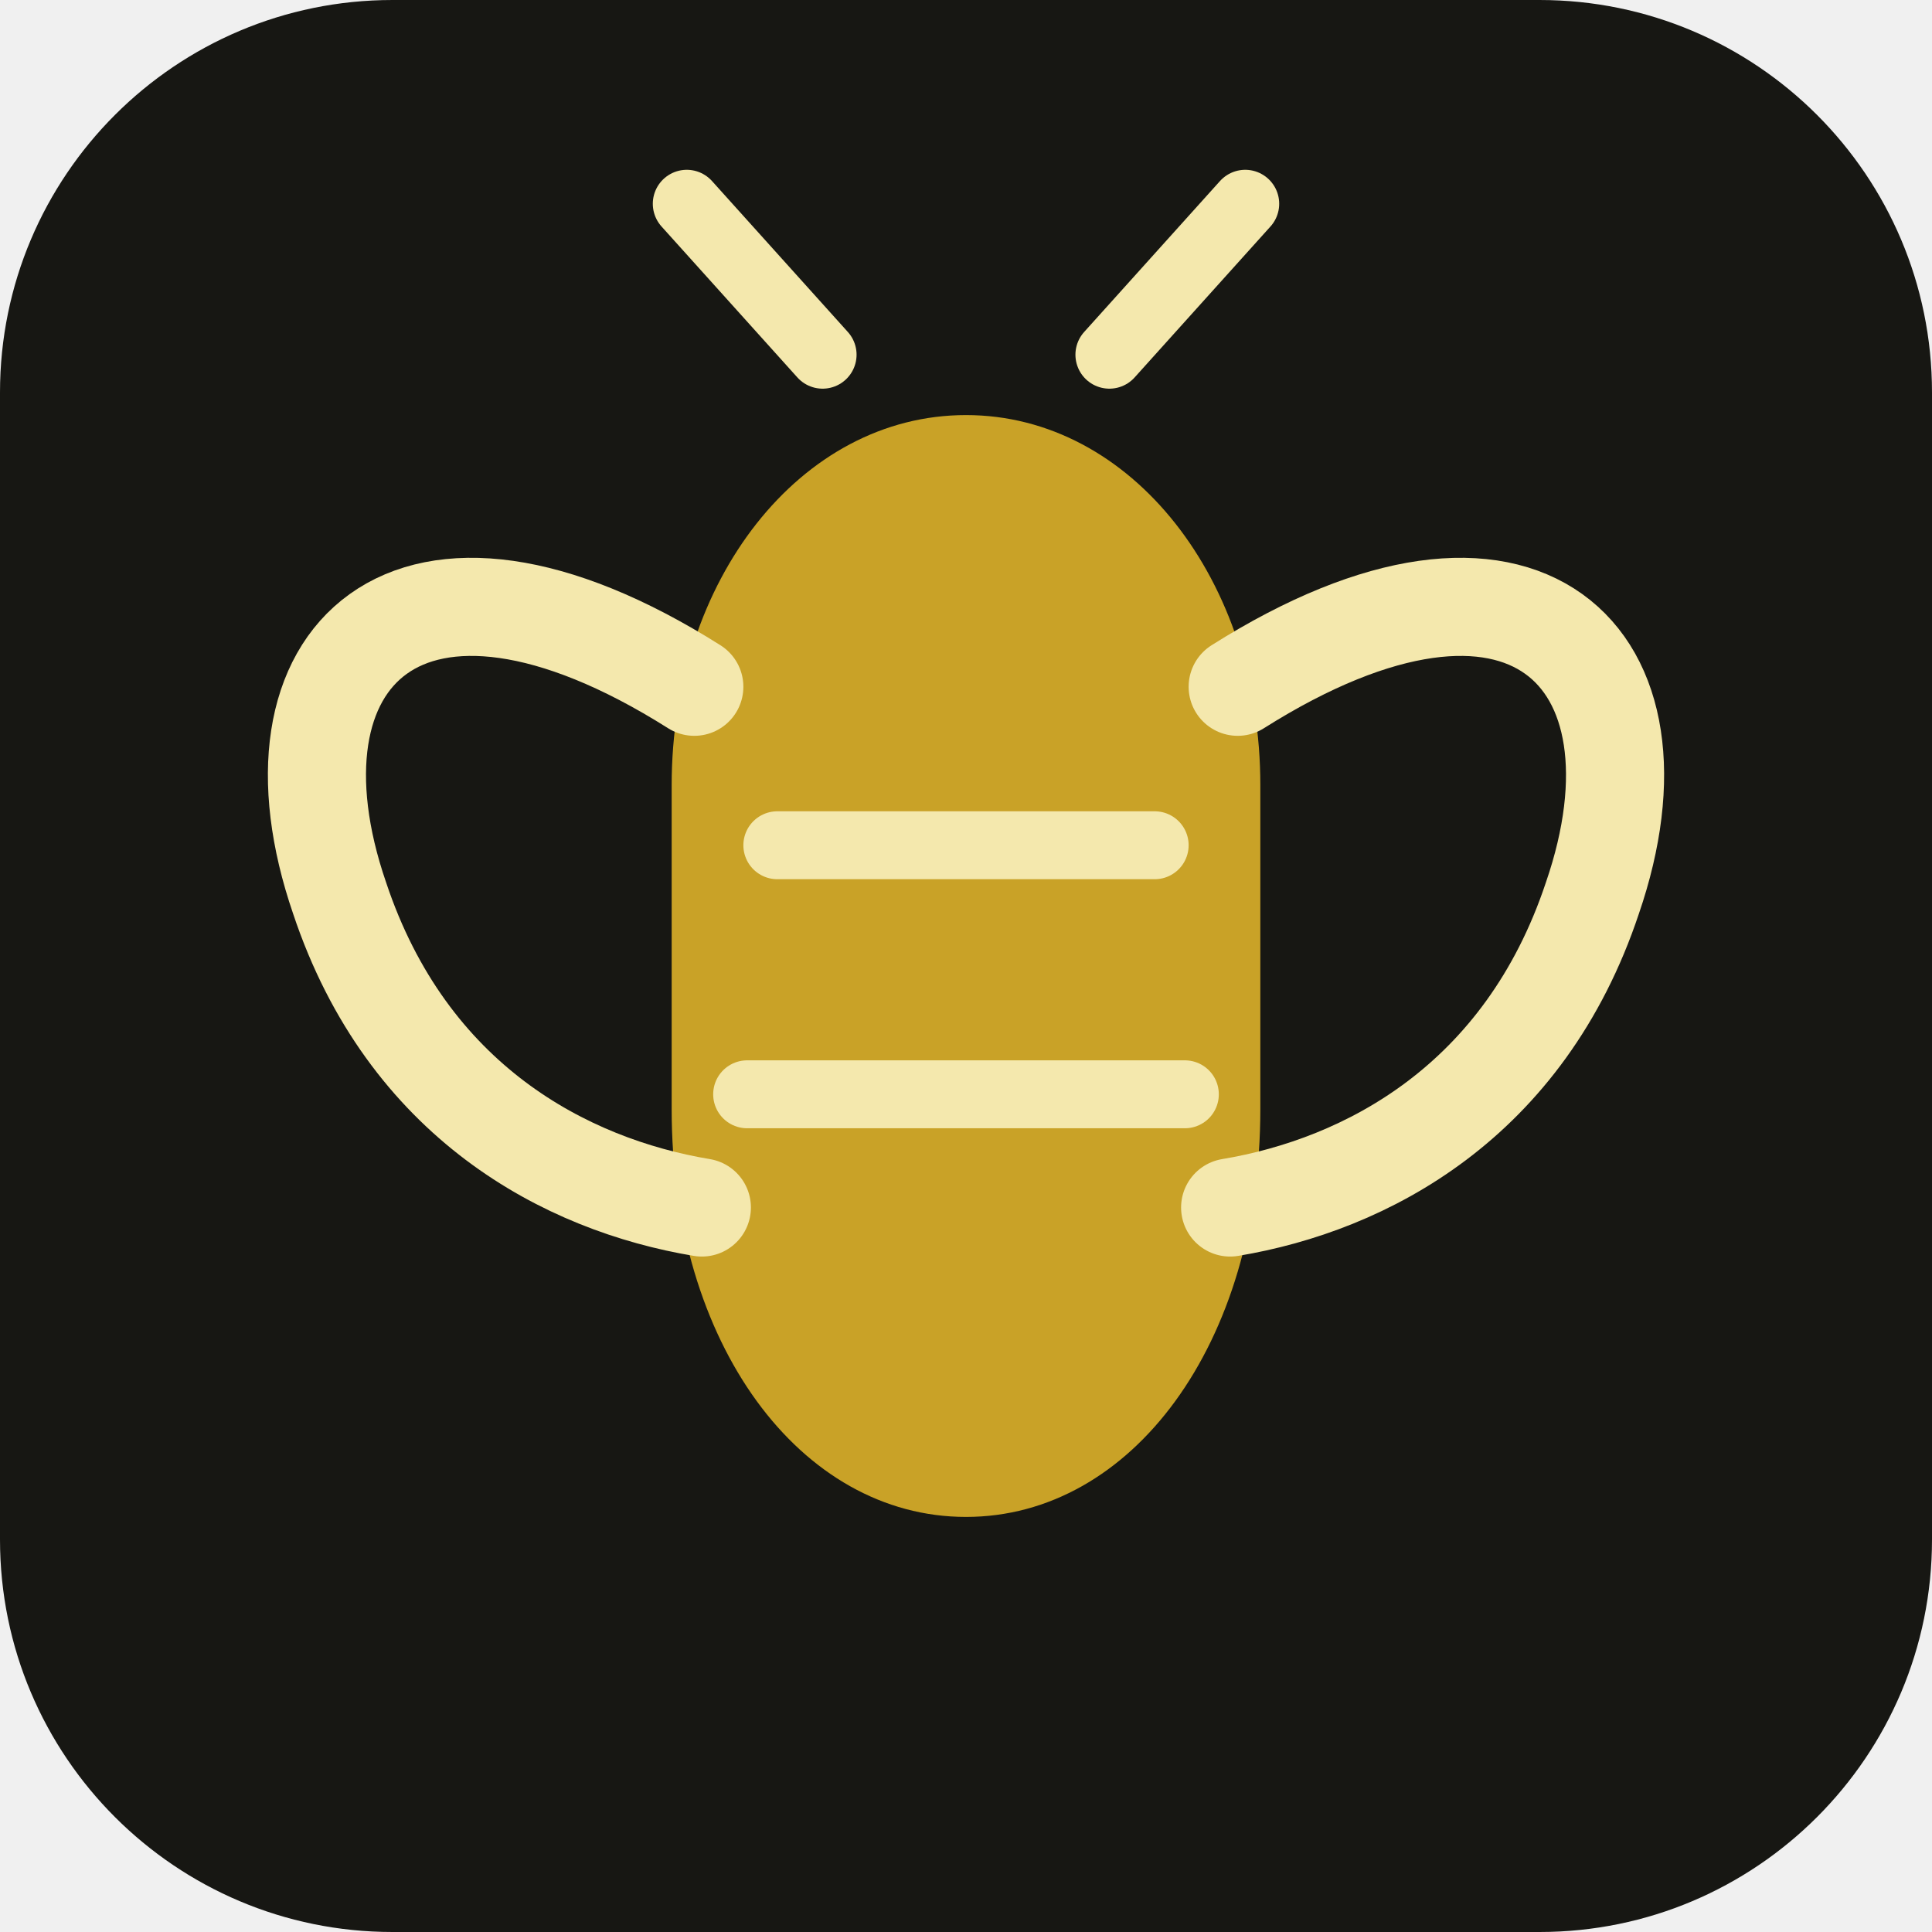
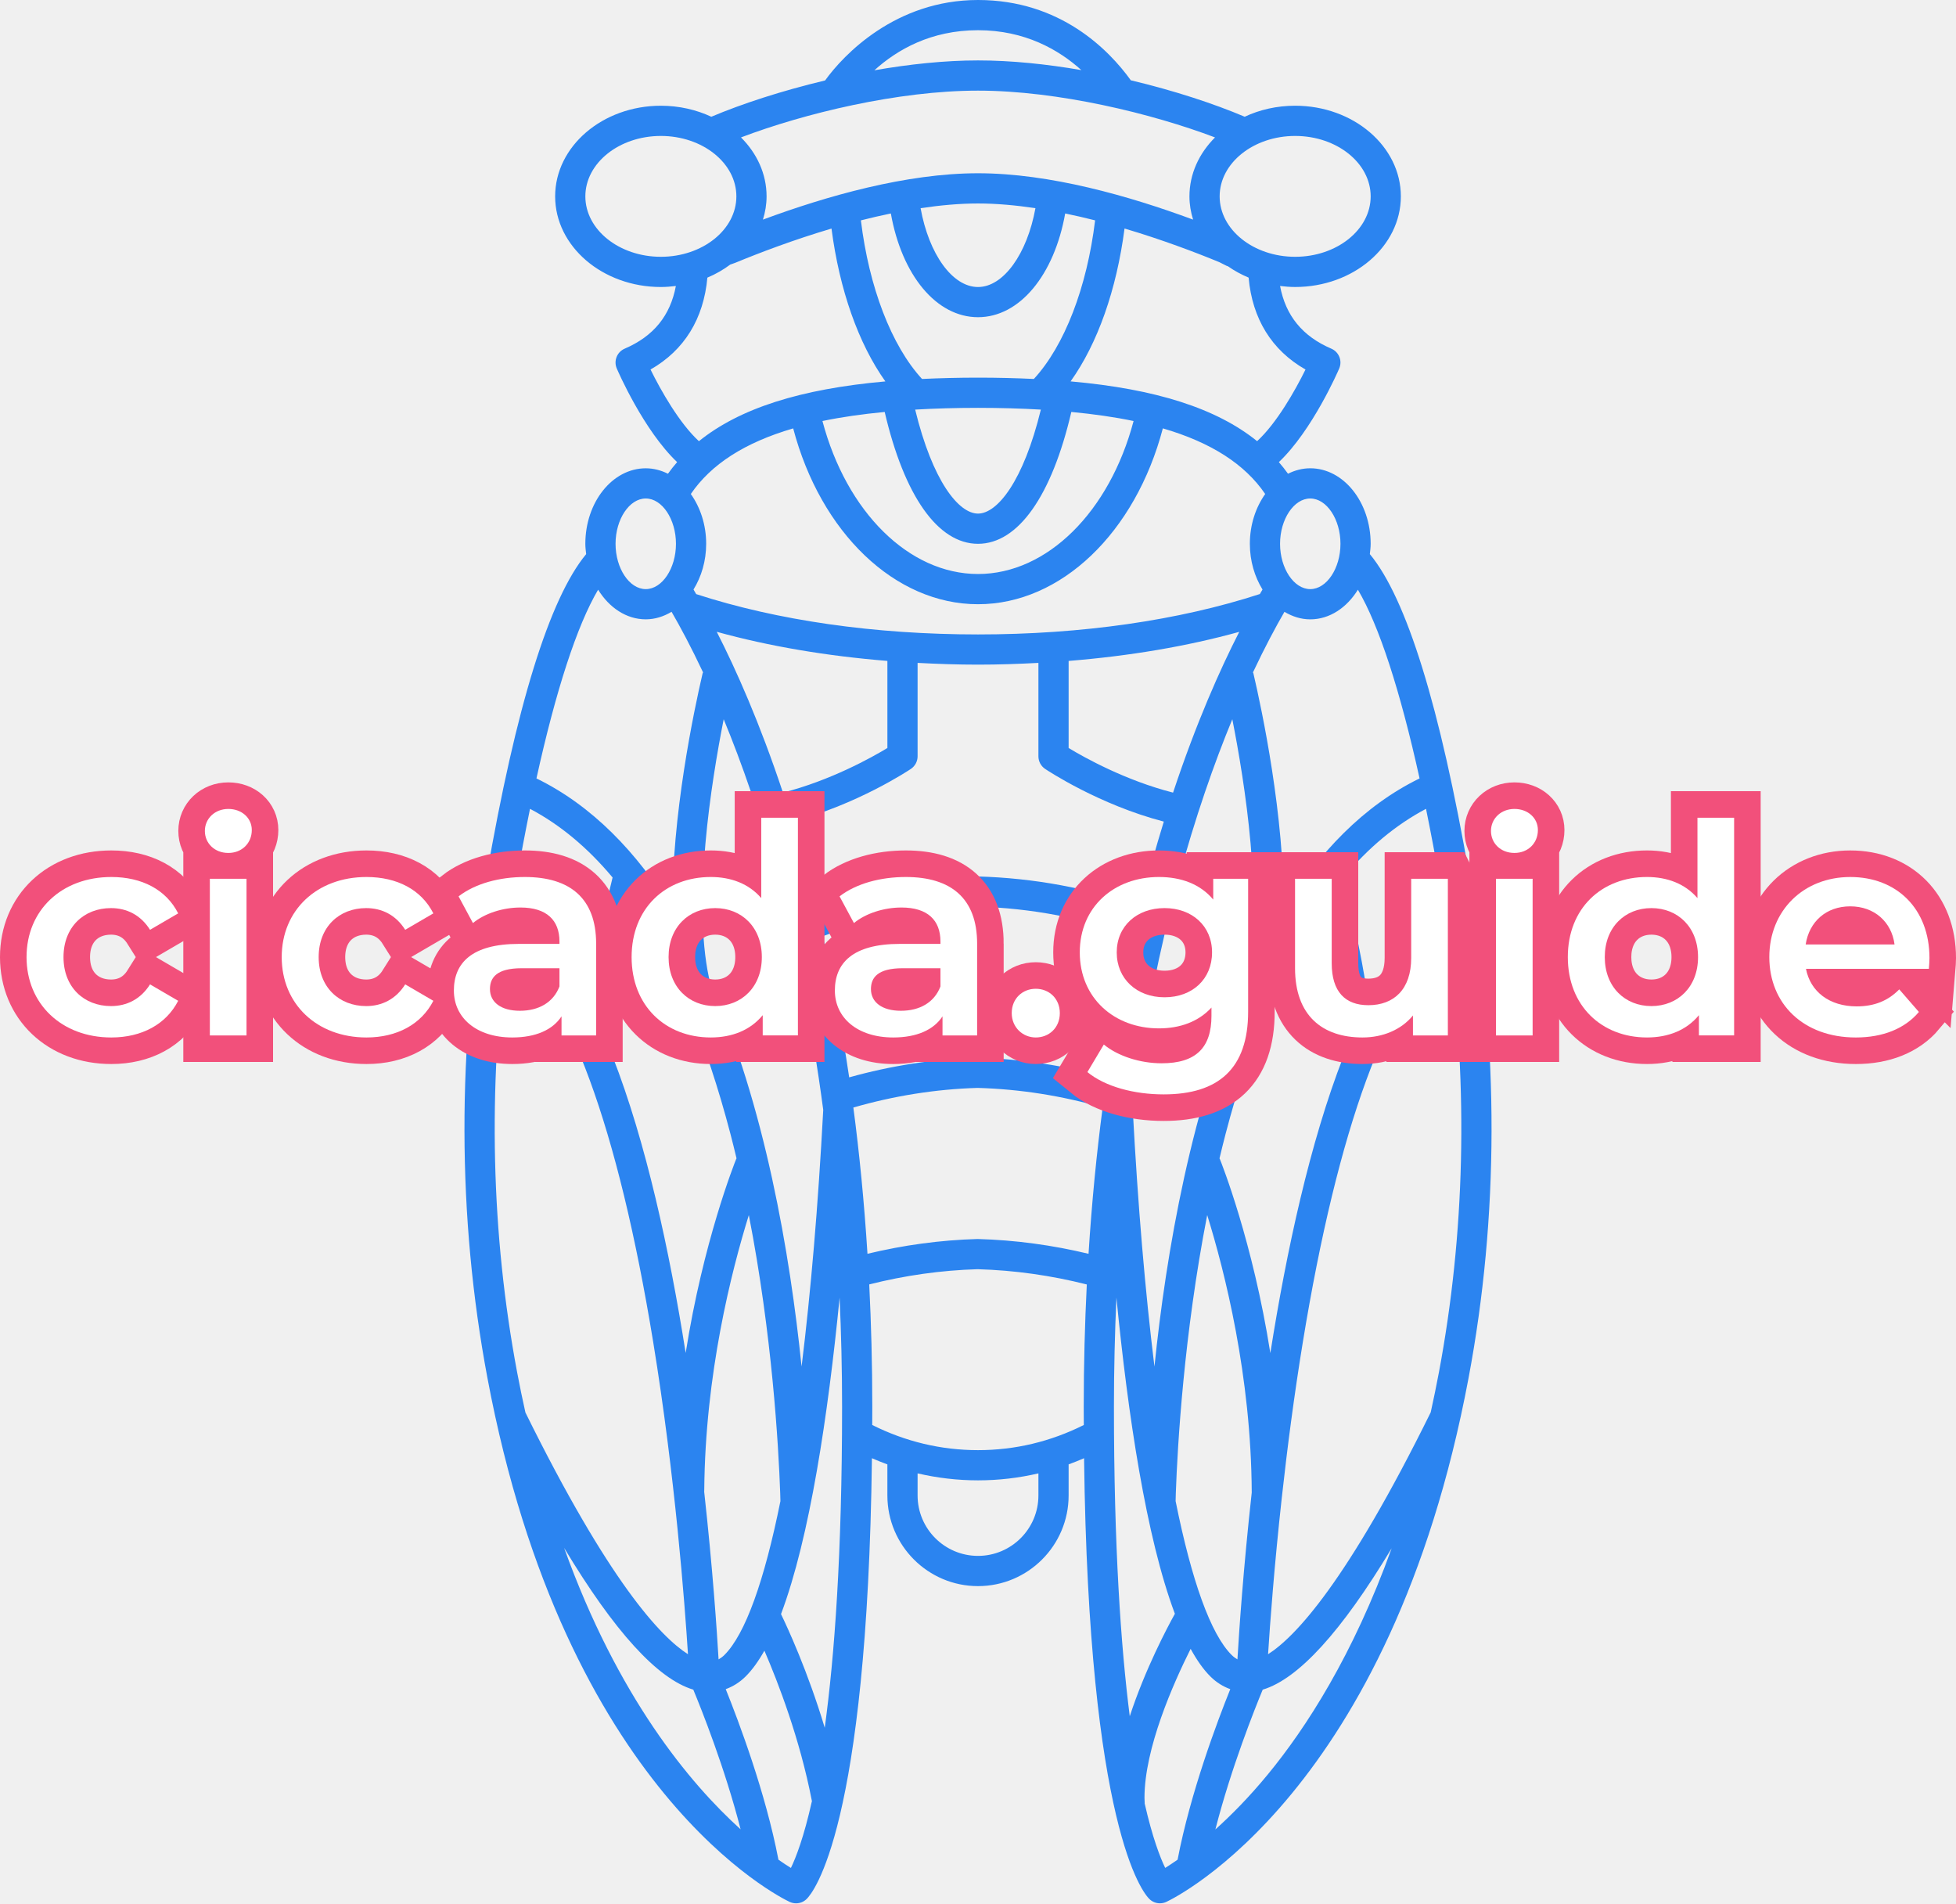
- <svg xmlns="http://www.w3.org/2000/svg" viewBox="0 0 256 256" role="img" aria-labelledby="title">
-   <rect width="256" height="256" rx="52" fill="#171713" />
-   <path d="M128 55c-22 0-39 22-39 49v43c0 31 17 54 39 54s39-23 39-54v-43c0-27-17-49-39-49Z" fill="#C9A227" />
-   <path d="M92 91C54 67 34 87 45 119c9 27 30 38 48 41M164 91c38-24 58-4 47 28-9 27-30 38-48 41" fill="none" stroke="#F4E8AD" stroke-width="13" stroke-linecap="round" />
-   <path d="M109 47 91 27M147 47l18-20M103 112h50M99 145h58" fill="none" stroke="#F4E8AD" stroke-width="9" stroke-linecap="round" />
+ <svg xmlns="http://www.w3.org/2000/svg" viewBox="0 0 3684 3584" role="img" aria-labelledby="title">
+   <defs>
+     <style>
+       .cls-1 {
+         fill: #fff;
+       }
+ 
+       .cls-2 {
+         fill: #2b84f0;
+       }
+ 
+       .cls-3 {
+         fill: #f24b6a;
+         stroke: #f2507b;
+         stroke-miterlimit: 10;
+         stroke-width: 100px;
+       }
+     </style>
+   </defs>
+   <path class="cls-2" d="M2767.59,1649.74c-55.35-319.26-118.47-522.98-187.59-606.35.71-6.43,1.56-12.77,1.56-19.4,0-78.42-51.03-142.22-113.78-142.22-14.82,0-28.9,3.81-41.9,10.27-5.38-7.54-11.18-14.79-17.24-21.85,63.29-60.07,111.47-171.12,113.69-176.33,6.2-14.45-.51-31.17-14.93-37.35-54.36-23.32-86.02-62.15-96.48-118.02,9.3,1.14,18.72,1.93,28.39,1.93,109.77,0,199.11-76.54,199.11-170.67s-89.34-170.67-199.11-170.67c-34.39,0-66.76,7.51-95,20.74-58.2-24.69-133.35-49.35-214.7-68.69-.14-.23-.14-.48-.31-.68C2088.63,94.26,1997.21,0,1841.99,0s-253.44,103.45-287.97,151.49c-81.95,19.51-157.24,44.2-214.3,68.35-28.25-13.2-60.61-20.74-95.03-20.74-109.77,0-199.11,76.54-199.11,170.67s89.34,170.67,199.11,170.67c9.61,0,19.03-.8,28.27-1.93-10.44,55.81-42.01,94.69-96.37,118.02-14.45,6.17-21.13,22.9-14.93,37.35,2.22,5.21,50.37,116.19,113.66,176.3-6.09,7.05-11.89,14.31-17.29,21.87-12.97-6.46-27.02-10.24-41.81-10.24-62.75,0-113.78,63.8-113.78,142.22,0,6.63.85,12.97,1.56,19.37-69.12,83.4-132.24,287.09-187.59,606.35-56.04,323.18-55.47,641.1,1.62,944.89,146.6,780.34,552.05,978.59,569.23,986.67,3.87,1.82,7.99,2.7,12.09,2.7,7.31,0,14.54-2.82,19.94-8.19,12.12-11.92,114.18-133.57,122.94-829.97,9.61,4.18,19.31,8.05,29.1,11.63v58.54c0,94.12,76.54,170.67,170.67,170.67s170.67-76.54,170.67-170.67v-58.57c9.78-3.56,19.48-7.42,29.1-11.61,8.76,696.37,110.82,818.06,122.94,829.95,5.4,5.35,12.63,8.19,19.94,8.19,4.1,0,8.22-.88,12.09-2.7,17.18-8.05,422.6-206.33,569.23-986.67,57.12-303.76,57.69-621.68,1.65-944.86ZM972.5,1659.44c8.33-48.07,16.95-93.38,25.74-136.42,56.49,29.84,108.4,72.93,155.53,129.31-6.43,25.94-32.48,133.57-47.05,232.28-39.91-76.66-85.84-136.73-139.04-170.1-1.05-.65-2.28-.77-3.38-1.28,2.79-17.92,5.06-35.81,8.19-53.79ZM1198.18,1711.86c72.13,106.38,131.61,247.61,177.61,423.51,4.01,15.3,7.77,30.63,11.43,45.94-.14.31-.43.51-.54.82-3.38,8.39-62.32,156.36-95.26,365.54-30.44-192.65-74.58-396.77-137.64-558.33,1.11-77.25,28.07-206.14,44.4-277.47ZM1353.4,3124.65c-3.19-54.53-11.12-171.04-27.11-315.7l.14-3.44c1.74-217.63,51.06-411.62,83.94-517.43,43.89,224.88,55.89,433.4,59.11,523.72l.4,14.82c-30.24,150.04-66.13,250.65-105.64,289.88-3.58,3.53-7.2,6.06-10.84,8.16ZM1509.73,2573.29c-21.65-211.2-69.06-492.51-172.8-725.04-.09-.48.06-.94-.09-1.42l-1.74-6.63c-30.66-144.98,4.27-366.25,27.93-485.86,67.7,164.07,143.98,407.44,187.48,735.62-9.61,180.82-23.49,343.27-40.79,483.32ZM1493.92,806.68c51.74,196.35,191.6,331.09,348.1,331.09s296.39-134.77,348.13-331.15c91.31,26.68,154.59,67.58,192.77,123.59-17.75,25.12-28.9,57.71-28.9,93.78,0,32.51,9.1,62.12,23.84,86.1-1.59,2.65-3.3,5.63-4.98,8.48-152.8,49.72-336.1,76.09-530.85,76.09s-377.97-26.25-530.77-75.92c-1.71-2.93-3.47-5.94-5.09-8.65,14.76-23.98,23.86-53.59,23.86-86.1,0-36.07-11.15-68.69-28.93-93.78,38.26-56.01,101.57-96.85,192.82-123.53ZM1736.57,713.58c-57.77-62.75-99.92-173.34-115.14-298.61,18.57-4.75,37.46-9.07,56.43-13,20.71,116.34,85.76,195.33,164.15,195.33s143.44-79.16,164.21-195.33c18.97,3.93,37.8,8.25,56.35,12.97-15.25,125.67-57.43,235.83-115.37,298.64-33.36-1.59-68.24-2.47-105.19-2.47s-71.99.91-105.44,2.47t0,0ZM1733.9,392.02c36.64-5.49,73.1-8.87,108.12-8.87s71.51,3.38,108.14,8.87c-15.53,85.9-60.16,148.45-108.14,148.45-48.38-.03-92.59-62.32-108.12-148.45ZM1842.02,767.99c41.98,0,81.27,1.17,118.36,3.3-32.8,134.85-81.98,195.81-118.36,195.81s-85.56-60.93-118.36-195.81c37.09-2.13,76.37-3.3,118.36-3.3ZM1666.26,775.73c36.81,158.09,100.18,248.26,175.76,248.26s138.95-90.17,175.76-248.29c42.55,4.07,81.75,9.67,117.25,17.09-45.2,170.92-162.76,288.08-293,288.08s-247.81-117.16-293-288.08c35.53-7.4,74.72-13,117.25-17.07ZM2209.4,1492.52c-89.71-22.9-167.31-66.19-196.72-84.02v-163.95c114.46-9.22,223.06-27.51,321.36-54.76-36.18,70.74-80.98,171.23-124.64,302.73ZM2084.65,2028.67c-78.16-21.87-159.4-34.65-243.45-36.98-82.57,2.33-163.64,15.13-241.83,37.01-14.19-96.14-31.15-184.57-49.72-265.9,93.5-33.76,191.94-52.71,291.55-55.58,101.23,2.9,199.68,21.65,293.2,55.41-18.57,81.35-35.56,169.84-49.75,266.04ZM2147.65,1706.94c-97.42-34.45-199.91-53.59-306.46-56.58-105.07,2.99-207.47,22.16-304.84,56.6-14.17-57.2-29.07-110.48-44.32-159.86,122.08-31.8,219.25-96.34,223.6-99.24,7.88-5.35,12.6-14.19,12.6-23.67v-175.96c37.49,1.99,75.35,3.3,113.78,3.3s76.29-1.31,113.78-3.3v175.96c0,9.47,4.72,18.35,12.57,23.64,4.35,2.9,101.52,67.47,223.6,99.24-15.22,49.38-30.12,102.63-44.32,159.86ZM1671.35,1244.52v163.98c-29.41,17.83-107.01,61.13-196.72,84.02-43.69-131.53-88.49-232.05-124.67-302.82,98.33,27.22,206.96,45.57,321.39,54.81ZM1607.27,2085.5c75.97-21.93,154.88-34.67,233.95-36.95,80.55,2.28,159.63,14.99,235.57,36.92-11.38,86.07-20.42,177.92-26.6,275.45-67.44-16.21-137.13-25.88-208.98-27.85-70.48,1.96-140,11.61-207.39,27.82-6.17-97.51-15.22-189.32-26.57-275.4ZM2320.99,1354.34c23.67,119.61,58.6,340.88,27.93,485.86-.31,1.45.03,2.84-.03,4.3-104.93,233.21-152.8,516.38-174.56,728.8-17.29-140.06-31.17-302.5-40.82-483.32,43.49-328.22,119.78-571.56,187.48-735.62ZM2214.18,2826.59l.37-14.54c3.24-90.54,15.25-299.15,59.14-524.06,33.14,106.69,82.86,303.04,83.88,522.52-15.9,143.96-23.75,259.81-26.94,314.14-3.64-2.1-7.25-4.64-10.81-8.16-39.51-39.22-75.43-139.86-105.64-289.9ZM2297.38,2182.16c-.14-.31-.4-.51-.54-.82,3.67-15.33,7.42-30.66,11.43-45.97,45.99-175.93,105.47-317.12,177.61-423.51,16.27,71.03,43.09,199.17,44.4,276.62,0,.2.11.37.11.6-63.17,161.68-107.32,366.02-137.78,558.87-32.97-209.41-91.79-357.32-95.23-365.79ZM2577.3,1884.6c-14.56-98.7-40.62-206.31-47.05-232.25,47.13-56.4,99.07-99.47,155.56-129.31,8.79,43.04,17.41,88.35,25.74,136.42,3.1,17.98,5.4,35.84,8.16,53.79-1.11.51-2.33.6-3.38,1.28-53.19,33.37-99.13,93.41-139.04,170.07ZM2673.67,1465.79c-105.22,51.37-189.27,139.32-256.03,247.66,1.68-176.3-40.82-376.54-56.95-445.55-.14-.65-.63-1.14-.82-1.76,22.67-48.13,43.06-86.04,59.31-114.06,14.79,8.82,31.15,14.17,48.61,14.17,36.64,0,68.92-22.13,89.74-55.81,39.77,67.44,79.5,189.35,116.14,355.35ZM2524.68,1023.99c0,46.25-26.05,85.33-56.89,85.33s-56.89-39.08-56.89-85.33,26.05-85.33,56.89-85.33,56.89,39.08,56.89,85.33ZM2458.83,695.8c-19.48,39.68-54.47,101.32-91.14,134.91-76.37-61.64-190.38-98.27-351.29-112.55,50.86-71.22,86.56-172.46,101.6-287.86,71,21.05,134.34,45.14,178.63,63.4l13.48,6.8c.94.46,1.91.68,2.84,1.02,11.8,8.33,24.89,15.39,38.74,21.25,6.94,77.45,43.46,136.79,107.12,173.03ZM2581.57,369.77c0,62.75-63.8,113.78-142.22,113.78s-142.22-51.03-142.22-113.78,63.8-113.78,142.22-113.78,142.22,51.06,142.22,113.78ZM1842.02,56.89c88.29,0,152.06,36.72,194.67,75.12-65.25-11.26-131.78-18.23-194.67-18.23s-129.56,7.14-195.16,18.57c42.81-38.83,106.55-75.46,195.16-75.46ZM1842.02,170.67c150.67,0,328.3,43.32,446.4,88.12-29.95,29.87-48.18,68.61-48.18,110.99,0,15.16,2.53,29.78,6.88,43.78-120.29-44.57-270.25-87.32-405.1-87.32s-285.41,42.89-405.1,87.32c4.35-13.99,6.88-28.61,6.88-43.78,0-42.38-18.23-81.15-48.21-111.02,118.64-45.03,295.22-88.09,446.43-88.09ZM1102.47,369.77c0-62.75,63.8-113.78,142.22-113.78s142.22,51.03,142.22,113.78-63.8,113.78-142.22,113.78-142.22-51.03-142.22-113.78ZM1225.23,695.8c63.63-36.27,100.07-95.57,107.06-173,15.7-6.63,30.21-14.93,43.26-24.72.11-.03.26,0,.37-.06l8.82-3.13c45.4-18.77,109.65-43.26,181.33-64.51,14.99,115.14,50.69,216.6,101.46,287.83-160.8,14.31-274.8,50.94-351.17,112.55-36.61-33.59-71.62-95.26-91.14-134.97ZM1216.24,938.66c30.83,0,56.89,39.08,56.89,85.33s-26.05,85.33-56.89,85.33-56.89-39.08-56.89-85.33,26.05-85.33,56.89-85.33ZM1216.24,1166.21c17.46,0,33.82-5.35,48.61-14.17,16.24,27.99,36.66,65.93,59.31,114.06-.2.65-.65,1.11-.82,1.79-16.1,68.98-58.57,268.97-56.8,445.75-66.79-108.46-150.9-196.46-256.17-247.86,36.64-166,76.34-287.91,116.14-355.38,20.82,33.71,53.11,55.81,89.74,55.81ZM954.9,1775.43c114.43,90.11,209.41,348.58,275.34,751.55,41.19,251.85,59.36,491.6,65.51,587.94-51.8-32.97-149.28-137.1-306.17-455.16-5.46-24.63-10.72-49.69-15.59-75.63-49.01-260.72-55.35-532.25-19.09-808.7ZM1062.47,2914.65c94.55,157.35,176.01,246.87,243.31,266.98,14.88,35.84,59.48,147.31,89.09,263.02-95.66-86.44-231.22-248.74-332.4-530ZM1489.62,3517.38c-6.51-4.04-14.51-9.27-23.49-15.53-24.18-126.01-74.64-259.95-99.27-321.16,13.43-4.86,26.08-12.6,37.4-23.81,12.52-12.43,24.32-28.84,35.44-48.64,25.83,59.85,66.79,165.92,89.29,282.37.06.26.2.43.26.68-15.25,68.29-30.15,106.55-39.62,126.09ZM1553.36,3253.39c-32.2-107.09-70.37-189.27-82.37-214.01,54.27-144.21,88.66-375.26,110.36-595.99,2.93,66.02,4.66,134.29,4.66,205.45,0,277.93-14.42,471.12-32.65,604.55ZM1955.79,2815.98c0,62.75-51.03,113.78-113.78,113.78s-113.78-51.03-113.78-113.78v-41.59c37.03,8.62,75.01,13.14,113.78,13.14s76.74-4.49,113.78-13.14v41.59ZM1842.02,2730.65c-69.72,0-136.67-16.07-199.25-47.39.03-11.49.14-22.64.14-34.42,0-80.01-2.1-156.61-5.77-230.26,66.62-16.84,135.54-26.68,204.09-28.64,70.03,1.96,139.04,11.89,205.68,28.73-3.67,73.61-5.77,150.19-5.77,230.17,0,11.78.11,22.95.14,34.45-62.55,31.32-129.51,47.36-199.25,47.36ZM2102.71,2443.39c21.65,220.44,55.95,451.15,110.11,595.39-14.02,25.23-55.95,104.16-84.99,192.99-16.87-132.46-29.81-319.74-29.81-582.94,0-71.17,1.74-139.43,4.69-205.45ZM2194.58,3517.3c-9.42-19.46-23.86-56.4-38.71-121.51,0-.2.09-.37.09-.54l-.4-10.04c0-93.04,54.19-215.1,86.93-280.4,11.66,21.28,24.04,38.97,37.26,52.08,11.32,11.24,23.95,18.94,37.4,23.81-24.63,61.21-75.09,195.13-99.24,321.14-8.82,6.09-16.9,11.49-23.32,15.47ZM2289.1,3444.85c29.61-115.71,74.27-227.33,89.14-263.19,67.19-20.11,148.54-109.4,242.89-266.32-72.62,201.44-161.36,338.66-233.61,426.35-35.16,42.69-68.58,76.34-98.42,103.17ZM2710.11,2584.13c-4.86,25.8-10.04,50.86-15.45,75.32-156.98,318.32-254.52,422.51-306.32,455.48,3.64-57.32,11.55-165.35,26.03-296.59,0-.31.2-.6.2-.91v-.65c9.81-88.77,22.64-188.04,39.2-289.31,65.93-403.23,160.91-661.87,275.43-752.04,36.21,276.45,29.87,547.98-19.09,808.7Z" />
+   <g>
+     <path class="cls-3" d="M50,1802.22c0-88.39,66.29-150.81,159.65-150.81,57.45,0,103.3,23.75,125.95,68.5l-53.03,30.94c-17.68-28.17-44.19-40.88-73.47-40.88-50.82,0-89.49,35.35-89.49,92.25s38.67,92.25,89.49,92.25c29.28,0,55.79-12.7,73.47-40.88l53.03,30.94c-22.65,44.19-68.5,69.05-125.95,69.05-93.36,0-159.65-62.97-159.65-151.36Z" />
+     <path class="cls-3" d="M385.86,1564.68c0-23.2,18.78-41.43,44.19-41.43s44.19,17.13,44.19,39.77c0,24.31-18.23,43.09-44.19,43.09s-44.19-18.23-44.19-41.43ZM395.25,1654.73h69.05v294.99h-69.05v-294.99Z" />
+     <path class="cls-3" d="M530.59,1802.22c0-88.39,66.29-150.81,159.65-150.81,57.45,0,103.3,23.75,125.95,68.5l-53.03,30.94c-17.68-28.17-44.19-40.88-73.47-40.88-50.82,0-89.49,35.35-89.49,92.25s38.67,92.25,89.49,92.25c29.28,0,55.79-12.7,73.47-40.88l53.03,30.94c-22.65,44.19-68.5,69.05-125.95,69.05-93.36,0-159.65-62.97-159.65-151.36Z" />
+     <path class="cls-3" d="M1122.77,1776.81v172.91h-65.18v-35.91c-16.57,25.41-48.61,39.77-92.81,39.77-67.4,0-109.93-37.01-109.93-88.39s33.14-87.83,122.64-87.83h76.23v-4.42c0-40.33-24.31-64.08-73.47-64.08-33.14,0-67.4,11.05-89.49,29.28l-27.07-50.27c31.49-24.31,77.34-36.46,124.85-36.46,85.07,0,134.24,40.33,134.24,125.4ZM1053.72,1857.46v-34.25h-71.26c-46.96,0-59.66,17.68-59.66,39.22,0,24.86,20.99,40.88,56.35,40.88s62.98-15.47,74.58-45.85Z" />
+     <path class="cls-3" d="M1502.82,1539.82v409.89h-66.29v-38.12c-23.2,28.17-57.45,41.98-97.78,41.98-85.62,0-149.15-59.66-149.15-151.36s63.53-150.81,149.15-150.81c38.12,0,71.81,12.71,95.02,39.77v-151.36h69.05ZM1434.87,1802.22c0-56.35-38.12-92.25-87.83-92.25s-87.83,35.91-87.83,92.25,38.12,92.25,87.83,92.25,87.83-35.91,87.83-92.25Z" />
+     <path class="cls-3" d="M1840.34,1776.81v172.91h-65.18v-35.91c-16.57,25.41-48.61,39.77-92.81,39.77-67.4,0-109.93-37.01-109.93-88.39s33.14-87.83,122.64-87.83h76.23v-4.42c0-40.33-24.31-64.08-73.47-64.08-33.14,0-67.4,11.05-89.49,29.28l-27.07-50.27c31.49-24.31,77.34-36.46,124.85-36.46,85.07,0,134.24,40.33,134.24,125.4ZM1771.29,1857.46v-34.25h-71.26c-46.96,0-59.66,17.68-59.66,39.22,0,24.86,20.99,40.88,56.35,40.88s62.98-15.47,74.58-45.85Z" />
+     <path class="cls-3" d="M1905.52,1907.73c0-27.62,20.44-45.85,45.3-45.85s45.3,18.23,45.3,45.85-20.44,45.85-45.3,45.85-45.3-19.33-45.3-45.85Z" />
+     <path class="cls-3" d="M2350.77,1654.73v250.24c0,107.17-55.79,155.78-159.1,155.78-55.24,0-109.93-14.36-143.63-41.98l30.94-51.93c25.96,21.55,67.95,35.35,108.83,35.35,65.18,0,93.91-29.83,93.91-89.49v-15.47c-24.31,26.52-59.11,39.22-98.88,39.22-84.52,0-149.15-57.45-149.15-143.08s64.63-141.97,149.15-141.97c41.43,0,77.89,13.26,102.2,42.54v-39.22h65.74ZM2282.82,1793.38c0-49.72-37.56-83.42-89.49-83.42s-90.04,33.7-90.04,83.42,37.56,84.52,90.04,84.52,89.49-34.25,89.49-84.52Z" />
+     <path class="cls-3" d="M2726.95,1654.73v294.99h-65.74v-37.57c-22.1,27.07-56.9,41.43-95.01,41.43-75.68,0-127.06-41.43-127.06-130.37v-168.49h69.05v159.1c0,53.59,25.41,78.99,69.05,78.99,48.06,0,80.65-29.83,80.65-88.94v-149.15h69.05Z" />
+     <path class="cls-3" d="M2808.15,1564.68c0-23.2,18.78-41.43,44.19-41.43s44.19,17.13,44.19,39.77c0,24.31-18.23,43.09-44.19,43.09s-44.19-18.23-44.19-41.43ZM2817.54,1654.73h69.05v294.99h-69.05v-294.99Z" />
+     <path class="cls-3" d="M3266.1,1539.82v409.89h-66.29v-38.12c-23.2,28.17-57.45,41.98-97.78,41.98-85.62,0-149.15-59.66-149.15-151.36s63.53-150.81,149.15-150.81c38.12,0,71.81,12.71,95.02,39.77v-151.36h69.05ZM3198.15,1802.22c0-56.35-38.12-92.25-87.83-92.25s-87.83,35.91-87.83,92.25,38.12,92.25,87.83,92.25,87.83-35.91,87.83-92.25Z" />
+     <path class="cls-3" d="M3632.9,1824.32h-231.46c8.29,43.09,44.19,70.71,95.57,70.71,33.14,0,59.11-10.5,80.1-32.04l37.01,42.54c-26.52,31.49-67.95,48.06-118.77,48.06-98.88,0-162.96-63.53-162.96-151.36s64.63-150.81,152.47-150.81,149.15,60.21,149.15,152.47c0,5.52-.55,13.81-1.1,20.44ZM3400.88,1778.47h167.38c-5.52-42.54-38.12-71.81-83.42-71.81s-77.34,28.73-83.97,71.81Z" />
+   </g>
+   <g>
+     <path class="cls-1" d="M50,1802.22c0-88.39,66.29-150.81,159.65-150.81,57.45,0,103.3,23.75,125.95,68.5l-53.03,30.94c-17.68-28.17-44.19-40.88-73.47-40.88-50.82,0-89.49,35.35-89.49,92.25s38.67,92.25,89.49,92.25c29.28,0,55.79-12.7,73.47-40.88l53.03,30.94c-22.65,44.19-68.5,69.05-125.95,69.05-93.36,0-159.65-62.97-159.65-151.36Z" />
+     <path class="cls-1" d="M385.86,1564.68c0-23.2,18.78-41.43,44.19-41.43s44.19,17.13,44.19,39.77c0,24.31-18.23,43.09-44.19,43.09s-44.19-18.23-44.19-41.43ZM395.25,1654.73h69.05v294.99h-69.05v-294.99Z" />
+     <path class="cls-1" d="M530.59,1802.22c0-88.39,66.29-150.81,159.65-150.81,57.45,0,103.3,23.75,125.95,68.5l-53.03,30.94c-17.68-28.17-44.19-40.88-73.47-40.88-50.82,0-89.49,35.35-89.49,92.25s38.67,92.25,89.49,92.25c29.28,0,55.79-12.7,73.47-40.88l53.03,30.94c-22.65,44.19-68.5,69.05-125.95,69.05-93.36,0-159.65-62.97-159.65-151.36Z" />
+     <path class="cls-1" d="M1122.77,1776.81v172.91h-65.18v-35.91c-16.57,25.41-48.61,39.77-92.81,39.77-67.4,0-109.93-37.01-109.93-88.39s33.14-87.83,122.64-87.83h76.23v-4.42c0-40.33-24.31-64.08-73.47-64.08-33.14,0-67.4,11.05-89.49,29.28l-27.07-50.27c31.49-24.31,77.34-36.46,124.85-36.46,85.07,0,134.24,40.33,134.24,125.4ZM1053.72,1857.46v-34.25h-71.26c-46.96,0-59.66,17.68-59.66,39.22,0,24.86,20.99,40.88,56.35,40.88s62.98-15.47,74.58-45.85Z" />
+     <path class="cls-1" d="M1502.82,1539.82v409.89h-66.29v-38.12c-23.2,28.17-57.45,41.98-97.78,41.98-85.62,0-149.15-59.66-149.15-151.36s63.53-150.81,149.15-150.81c38.12,0,71.81,12.71,95.02,39.77v-151.36h69.05ZM1434.87,1802.22c0-56.35-38.12-92.25-87.83-92.25s-87.83,35.91-87.83,92.25,38.12,92.25,87.83,92.25,87.83-35.91,87.83-92.25Z" />
+     <path class="cls-1" d="M1840.34,1776.81v172.91h-65.18v-35.91c-16.57,25.41-48.61,39.77-92.81,39.77-67.4,0-109.93-37.01-109.93-88.39s33.14-87.83,122.64-87.83h76.23v-4.42c0-40.33-24.31-64.08-73.47-64.08-33.14,0-67.4,11.05-89.49,29.28l-27.07-50.27c31.49-24.31,77.34-36.46,124.85-36.46,85.07,0,134.24,40.33,134.24,125.4ZM1771.29,1857.46v-34.25h-71.26c-46.96,0-59.66,17.68-59.66,39.22,0,24.86,20.99,40.88,56.35,40.88s62.98-15.47,74.58-45.85Z" />
+     <path class="cls-1" d="M1905.52,1907.73c0-27.62,20.44-45.85,45.3-45.85s45.3,18.23,45.3,45.85-20.44,45.85-45.3,45.85-45.3-19.33-45.3-45.85Z" />
+     <path class="cls-1" d="M2350.77,1654.73v250.24c0,107.17-55.79,155.78-159.1,155.78-55.24,0-109.93-14.36-143.63-41.98l30.94-51.93c25.96,21.55,67.95,35.35,108.83,35.35,65.18,0,93.91-29.83,93.91-89.49v-15.47c-24.31,26.52-59.11,39.22-98.88,39.22-84.52,0-149.15-57.45-149.15-143.08s64.63-141.97,149.15-141.97c41.43,0,77.89,13.26,102.2,42.54v-39.22h65.74ZM2282.82,1793.38c0-49.72-37.56-83.42-89.49-83.42s-90.04,33.7-90.04,83.42,37.56,84.52,90.04,84.52,89.49-34.25,89.49-84.52Z" />
+     <path class="cls-1" d="M2726.95,1654.73v294.99h-65.74v-37.57c-22.1,27.07-56.9,41.43-95.01,41.43-75.68,0-127.06-41.43-127.06-130.37v-168.49h69.05v159.1c0,53.59,25.41,78.99,69.05,78.99,48.06,0,80.65-29.83,80.65-88.94v-149.15h69.05Z" />
+     <path class="cls-1" d="M2808.15,1564.68c0-23.2,18.78-41.43,44.19-41.43s44.19,17.13,44.19,39.77c0,24.31-18.23,43.09-44.19,43.09s-44.19-18.23-44.19-41.43ZM2817.54,1654.73h69.05v294.99h-69.05v-294.99Z" />
+     <path class="cls-1" d="M3266.1,1539.82v409.89h-66.29v-38.12c-23.2,28.17-57.45,41.98-97.78,41.98-85.62,0-149.15-59.66-149.15-151.36s63.53-150.81,149.15-150.81c38.12,0,71.81,12.71,95.02,39.77v-151.36h69.05ZM3198.15,1802.22c0-56.35-38.12-92.25-87.83-92.25s-87.83,35.91-87.83,92.25,38.12,92.25,87.83,92.25,87.83-35.91,87.83-92.25Z" />
+     <path class="cls-1" d="M3632.9,1824.32h-231.46c8.29,43.09,44.19,70.71,95.57,70.71,33.14,0,59.11-10.5,80.1-32.04l37.01,42.54c-26.52,31.49-67.95,48.06-118.77,48.06-98.88,0-162.96-63.53-162.96-151.36s64.63-150.81,152.47-150.81,149.15,60.21,149.15,152.47c0,5.52-.55,13.81-1.1,20.44ZM3400.88,1778.47h167.38c-5.52-42.54-38.12-71.81-83.42-71.81s-77.34,28.73-83.97,71.81Z" />
+   </g>
</svg>
